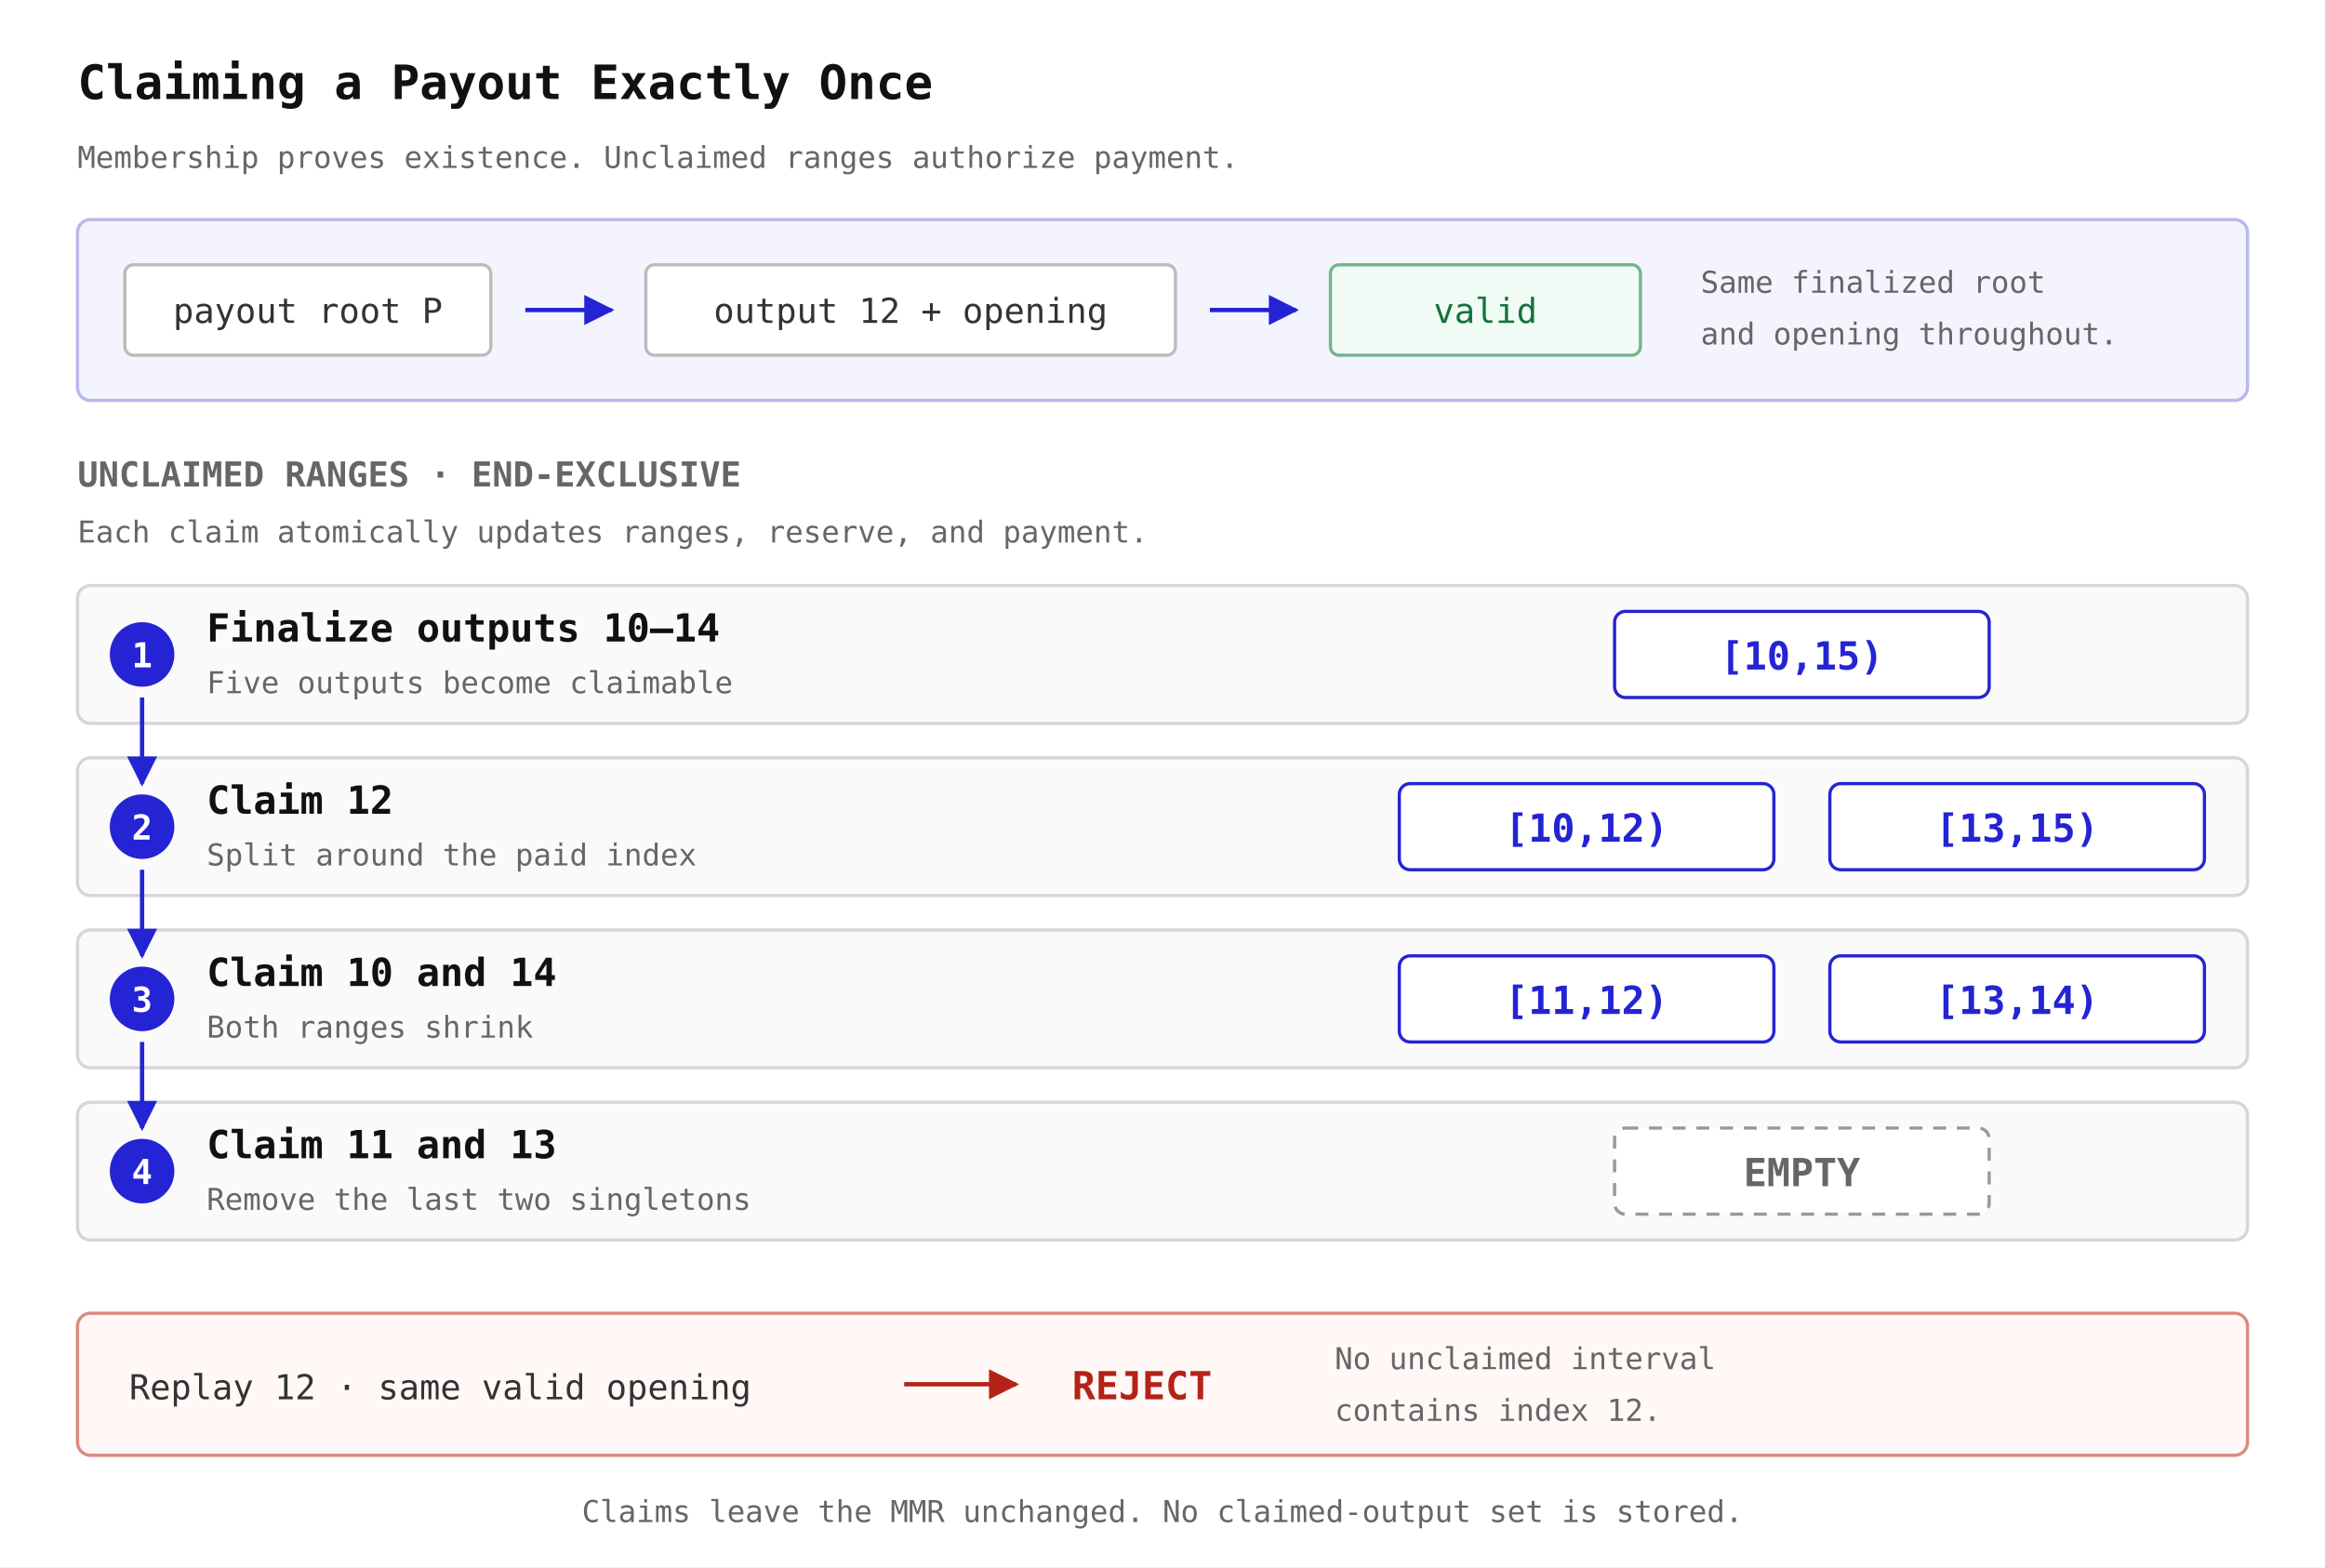
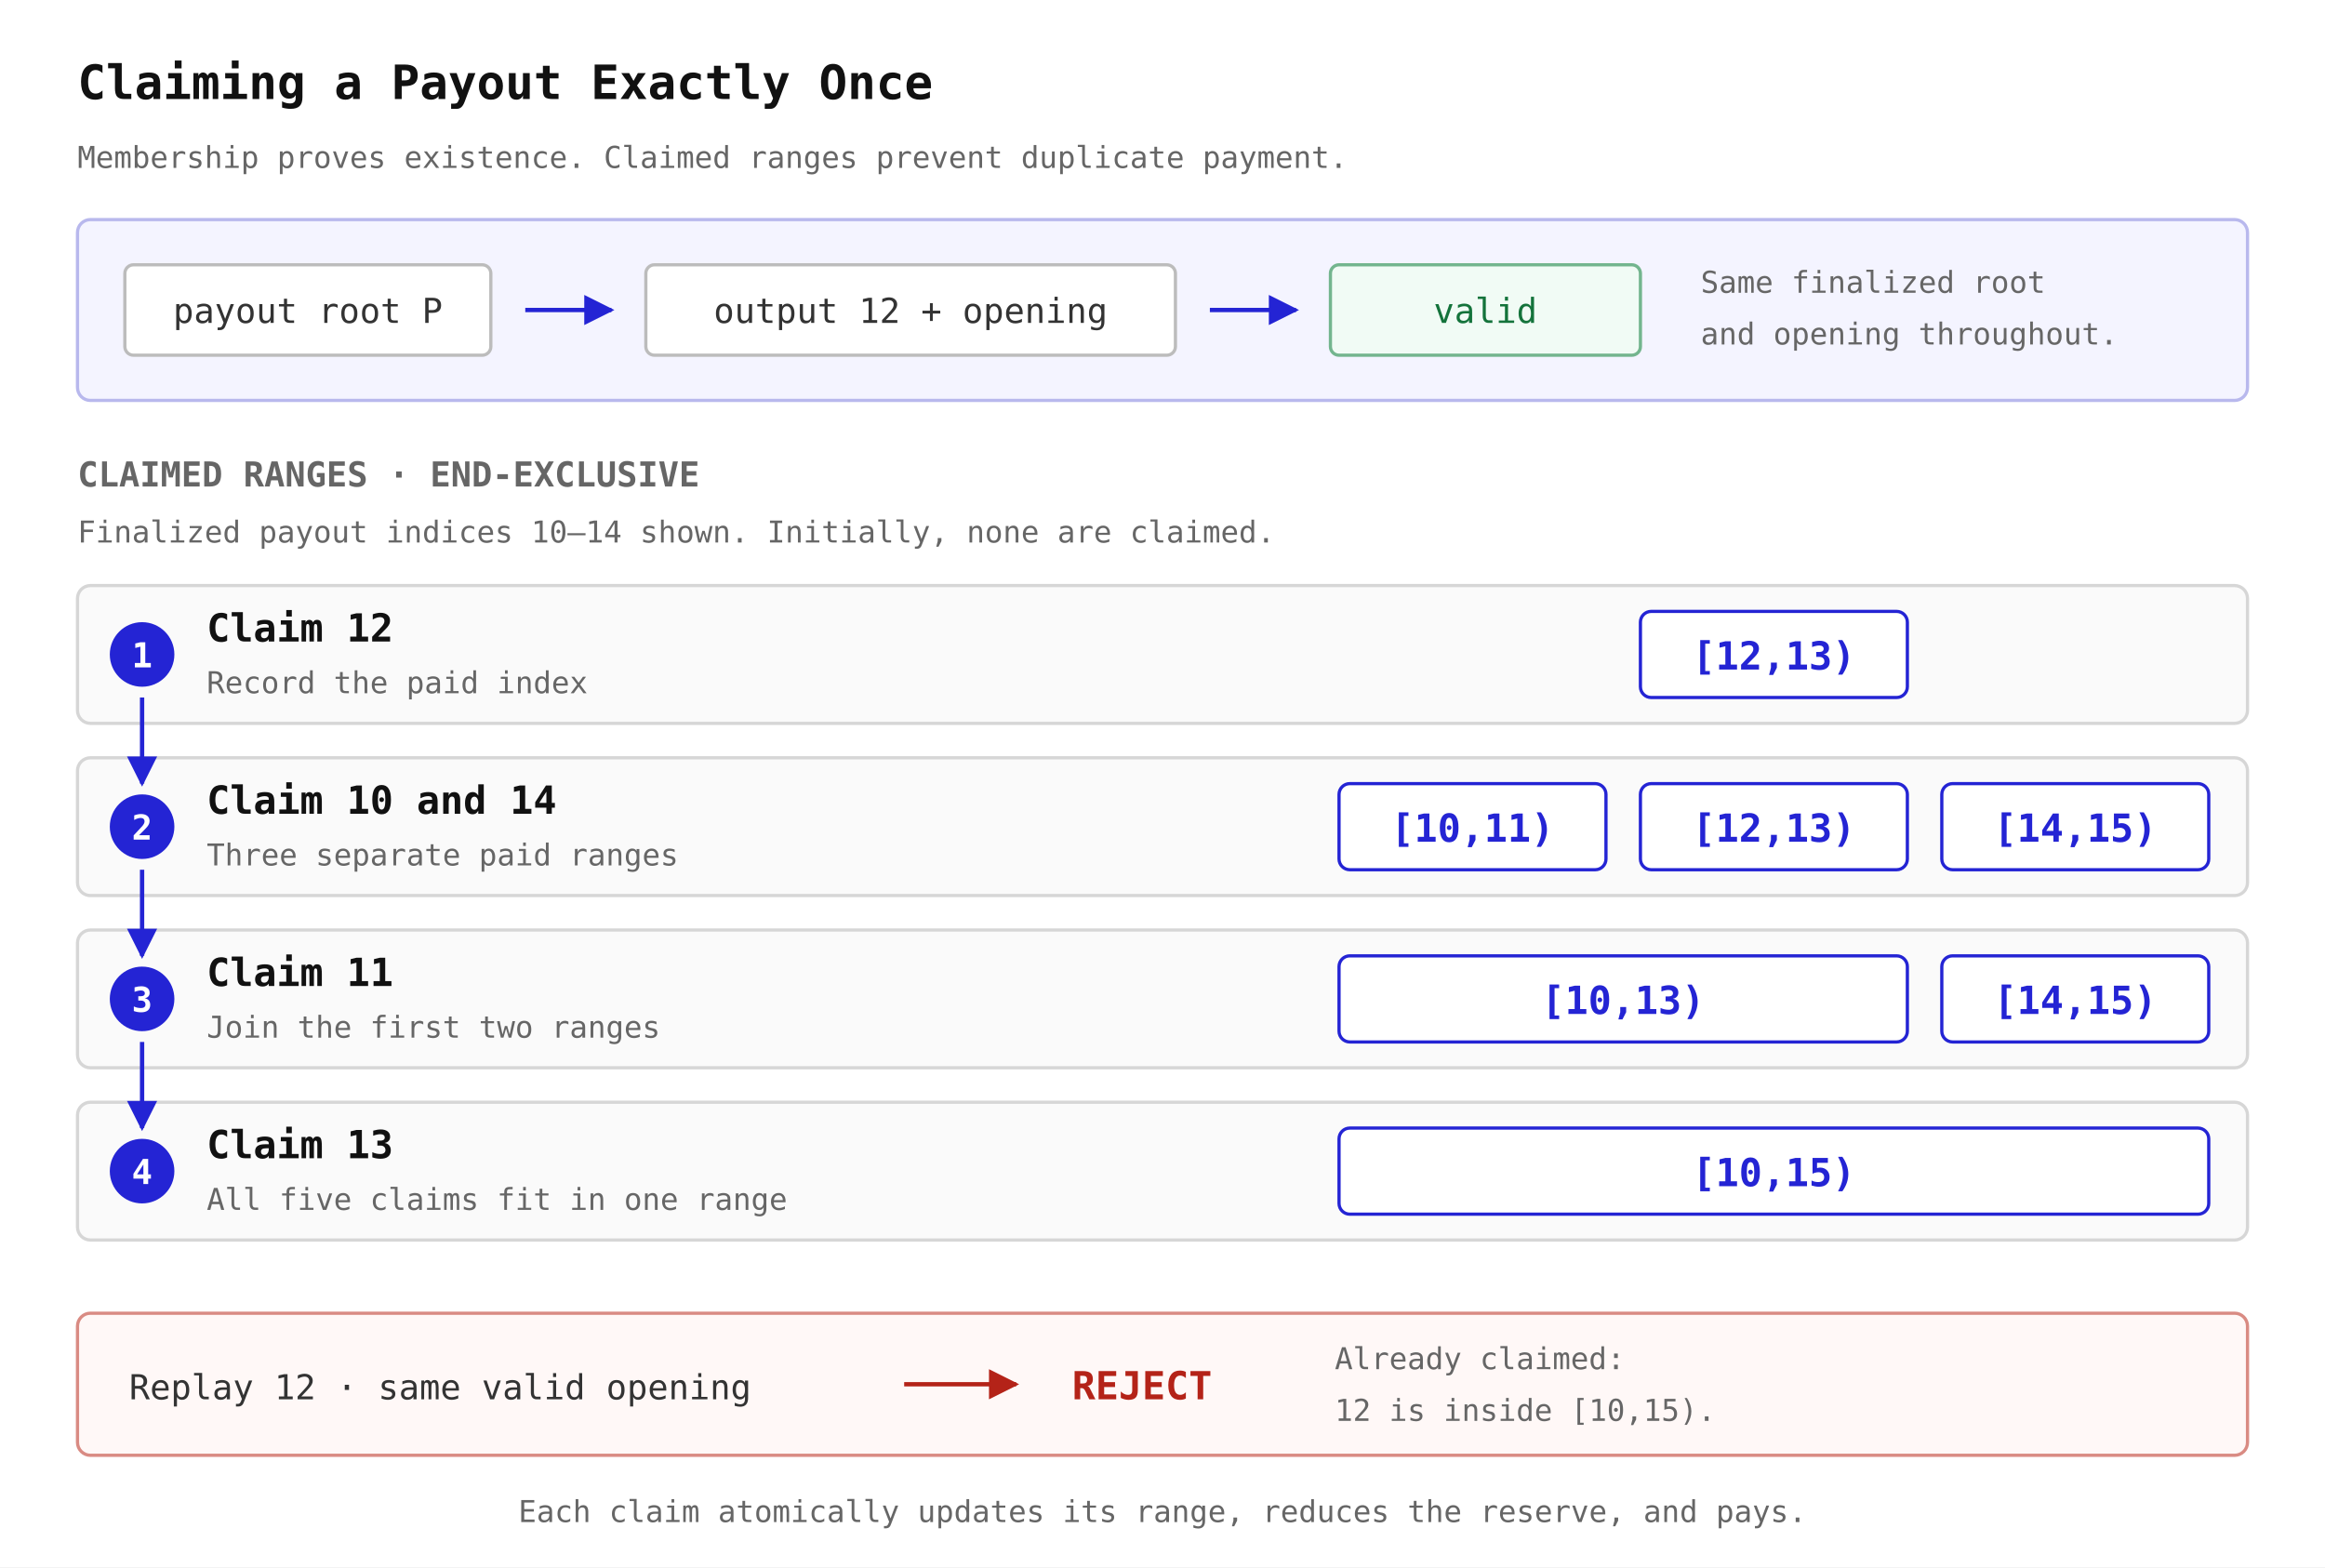
<svg xmlns="http://www.w3.org/2000/svg" viewBox="0 0 1080 728" role="img" aria-labelledby="title description">
  <rect width="1080" height="728" fill="#fff" />
  <style>
    text { font-family: ui-monospace, SFMono-Regular, Menlo, Monaco, Consolas, monospace; }
    .title { font-size: 22px; font-weight: 700; fill: #111; }
    .subtitle { font-size: 14px; fill: #666; }
    .eyebrow { font-size: 16px; font-weight: 700; fill: #666; }
    .heading { font-size: 18px; font-weight: 700; fill: #111; }
    .label { font-size: 16px; fill: #333; }
    .note { font-size: 14px; fill: #666; }
    .range { font-size: 18px; font-weight: 700; fill: #2424d4; text-anchor: middle; }
    .center { text-anchor: middle; }
    .green { fill: #14733b; }
    .red { fill: #b42318; }
    .evidence { fill: #f4f4ff; stroke: #b8b8ed; stroke-width: 1.5; }
    .step { fill: #fafafa; stroke: #d6d6d6; stroke-width: 1.5; }
    .record { fill: #fff; stroke: #bcbcbc; stroke-width: 1.5; }
    .chip { fill: #fff; stroke: #2424d4; stroke-width: 1.5; }
    .paid { fill: #f1fbf5; stroke: #73b58e; stroke-width: 1.5; }
-     .empty { fill: #fff; stroke: #999; stroke-width: 1.5; stroke-dasharray: 6 5; }
    .replay { fill: #fff8f7; stroke: #d98b83; stroke-width: 1.5; }
    .number { fill: #2424d4; }
    .number-text { font-size: 16px; font-weight: 700; fill: #fff; text-anchor: middle; }
    .flow { fill: none; stroke: #2424d4; stroke-width: 2; marker-end: url(#arrow); }
    .reject-flow { fill: none; stroke: #b42318; stroke-width: 2; marker-end: url(#red-arrow); }
  </style>
  <defs>
    <marker id="arrow" viewBox="0 0 10 10" refX="9" refY="5" markerWidth="7" markerHeight="7" orient="auto">
      <path d="M0 0 L10 5 L0 10 z" fill="#2424d4" />
    </marker>
    <marker id="red-arrow" viewBox="0 0 10 10" refX="9" refY="5" markerWidth="7" markerHeight="7" orient="auto">
      <path d="M0 0 L10 5 L0 10 z" fill="#b42318" />
    </marker>
  </defs>
  <text class="title" x="36" y="46">Claiming a Payout Exactly Once</text>
-   <text class="subtitle" x="36" y="78">Membership proves existence. Unclaimed ranges authorize payment.</text>
+   <text class="subtitle" x="36" y="78">Membership proves existence. Claimed ranges prevent duplicate payment.</text>
  <rect class="evidence" x="36" y="102" width="1008" height="84" rx="6" />
  <rect class="record" x="58" y="123" width="170" height="42" rx="4" />
  <text class="label center" x="143" y="150">payout root P</text>
  <path class="flow" d="M244 144 H284" />
  <rect class="record" x="300" y="123" width="246" height="42" rx="4" />
  <text class="label center" x="423" y="150">output 12 + opening</text>
  <path class="flow" d="M562 144 H602" />
  <rect class="paid" x="618" y="123" width="144" height="42" rx="4" />
  <text class="label center green" x="690" y="150">valid</text>
  <text class="note" x="790" y="136">Same finalized root</text>
  <text class="note" x="790" y="160">and opening throughout.</text>
-   <text class="eyebrow" x="36" y="226">UNCLAIMED RANGES · END-EXCLUSIVE</text>
-   <text class="note" x="36" y="252">Each claim atomically updates ranges, reserve, and payment.</text>
+   <text class="eyebrow" x="36" y="226">CLAIMED RANGES · END-EXCLUSIVE</text>
+   <text class="note" x="36" y="252">Finalized payout indices 10–14 shown. Initially, none are claimed.</text>
  <rect class="step" x="36" y="272" width="1008" height="64" rx="6" />
  <rect class="step" x="36" y="352" width="1008" height="64" rx="6" />
  <rect class="step" x="36" y="432" width="1008" height="64" rx="6" />
  <rect class="step" x="36" y="512" width="1008" height="64" rx="6" />
  <path class="flow" d="M66 324 V364" />
  <path class="flow" d="M66 404 V444" />
  <path class="flow" d="M66 484 V524" />
  <circle class="number" cx="66" cy="304" r="15" />
  <text class="number-text" x="66" y="310">1</text>
-   <text class="heading" x="96" y="298">Finalize outputs 10–14</text>
-   <text class="note" x="96" y="322">Five outputs become claimable</text>
-   <rect class="chip" x="750" y="284" width="174" height="40" rx="5" />
-   <text class="range" x="837" y="311">[10,15)</text>
+   <text class="heading" x="96" y="298">Claim 12</text>
+   <text class="note" x="96" y="322">Record the paid index</text>
+   <rect class="chip" x="762" y="284" width="124" height="40" rx="5" />
+   <text class="range" x="824" y="311">[12,13)</text>
  <circle class="number" cx="66" cy="384" r="15" />
  <text class="number-text" x="66" y="390">2</text>
-   <text class="heading" x="96" y="378">Claim 12</text>
-   <text class="note" x="96" y="402">Split around the paid index</text>
-   <rect class="chip" x="650" y="364" width="174" height="40" rx="5" />
-   <text class="range" x="737" y="391">[10,12)</text>
-   <rect class="chip" x="850" y="364" width="174" height="40" rx="5" />
-   <text class="range" x="937" y="391">[13,15)</text>
+   <text class="heading" x="96" y="378">Claim 10 and 14</text>
+   <text class="note" x="96" y="402">Three separate paid ranges</text>
+   <rect class="chip" x="622" y="364" width="124" height="40" rx="5" />
+   <text class="range" x="684" y="391">[10,11)</text>
+   <rect class="chip" x="762" y="364" width="124" height="40" rx="5" />
+   <text class="range" x="824" y="391">[12,13)</text>
+   <rect class="chip" x="902" y="364" width="124" height="40" rx="5" />
+   <text class="range" x="964" y="391">[14,15)</text>
  <circle class="number" cx="66" cy="464" r="15" />
  <text class="number-text" x="66" y="470">3</text>
-   <text class="heading" x="96" y="458">Claim 10 and 14</text>
-   <text class="note" x="96" y="482">Both ranges shrink</text>
-   <rect class="chip" x="650" y="444" width="174" height="40" rx="5" />
-   <text class="range" x="737" y="471">[11,12)</text>
-   <rect class="chip" x="850" y="444" width="174" height="40" rx="5" />
-   <text class="range" x="937" y="471">[13,14)</text>
+   <text class="heading" x="96" y="458">Claim 11</text>
+   <text class="note" x="96" y="482">Join the first two ranges</text>
+   <rect class="chip" x="622" y="444" width="264" height="40" rx="5" />
+   <text class="range" x="754" y="471">[10,13)</text>
+   <rect class="chip" x="902" y="444" width="124" height="40" rx="5" />
+   <text class="range" x="964" y="471">[14,15)</text>
  <circle class="number" cx="66" cy="544" r="15" />
  <text class="number-text" x="66" y="550">4</text>
-   <text class="heading" x="96" y="538">Claim 11 and 13</text>
-   <text class="note" x="96" y="562">Remove the last two singletons</text>
-   <rect class="empty" x="750" y="524" width="174" height="40" rx="5" />
-   <text class="range" x="837" y="551" style="fill:#666;">EMPTY</text>
+   <text class="heading" x="96" y="538">Claim 13</text>
+   <text class="note" x="96" y="562">All five claims fit in one range</text>
+   <rect class="chip" x="622" y="524" width="404" height="40" rx="5" />
+   <text class="range" x="824" y="551">[10,15)</text>
  <rect class="replay" x="36" y="610" width="1008" height="66" rx="6" />
  <text class="label" x="60" y="650">Replay 12 · same valid opening</text>
  <path class="reject-flow" d="M420 643 H472" />
  <text class="heading red" x="498" y="650">REJECT</text>
-   <text class="note" x="620" y="636">No unclaimed interval</text>
-   <text class="note" x="620" y="660">contains index 12.</text>
-   <text class="note center" x="540" y="707">Claims leave the MMR unchanged. No claimed-output set is stored.</text>
+   <text class="note" x="620" y="636">Already claimed:</text>
+   <text class="note" x="620" y="660">12 is inside [10,15).</text>
+   <text class="note center" x="540" y="707">Each claim atomically updates its range, reduces the reserve, and pays.</text>
</svg>
